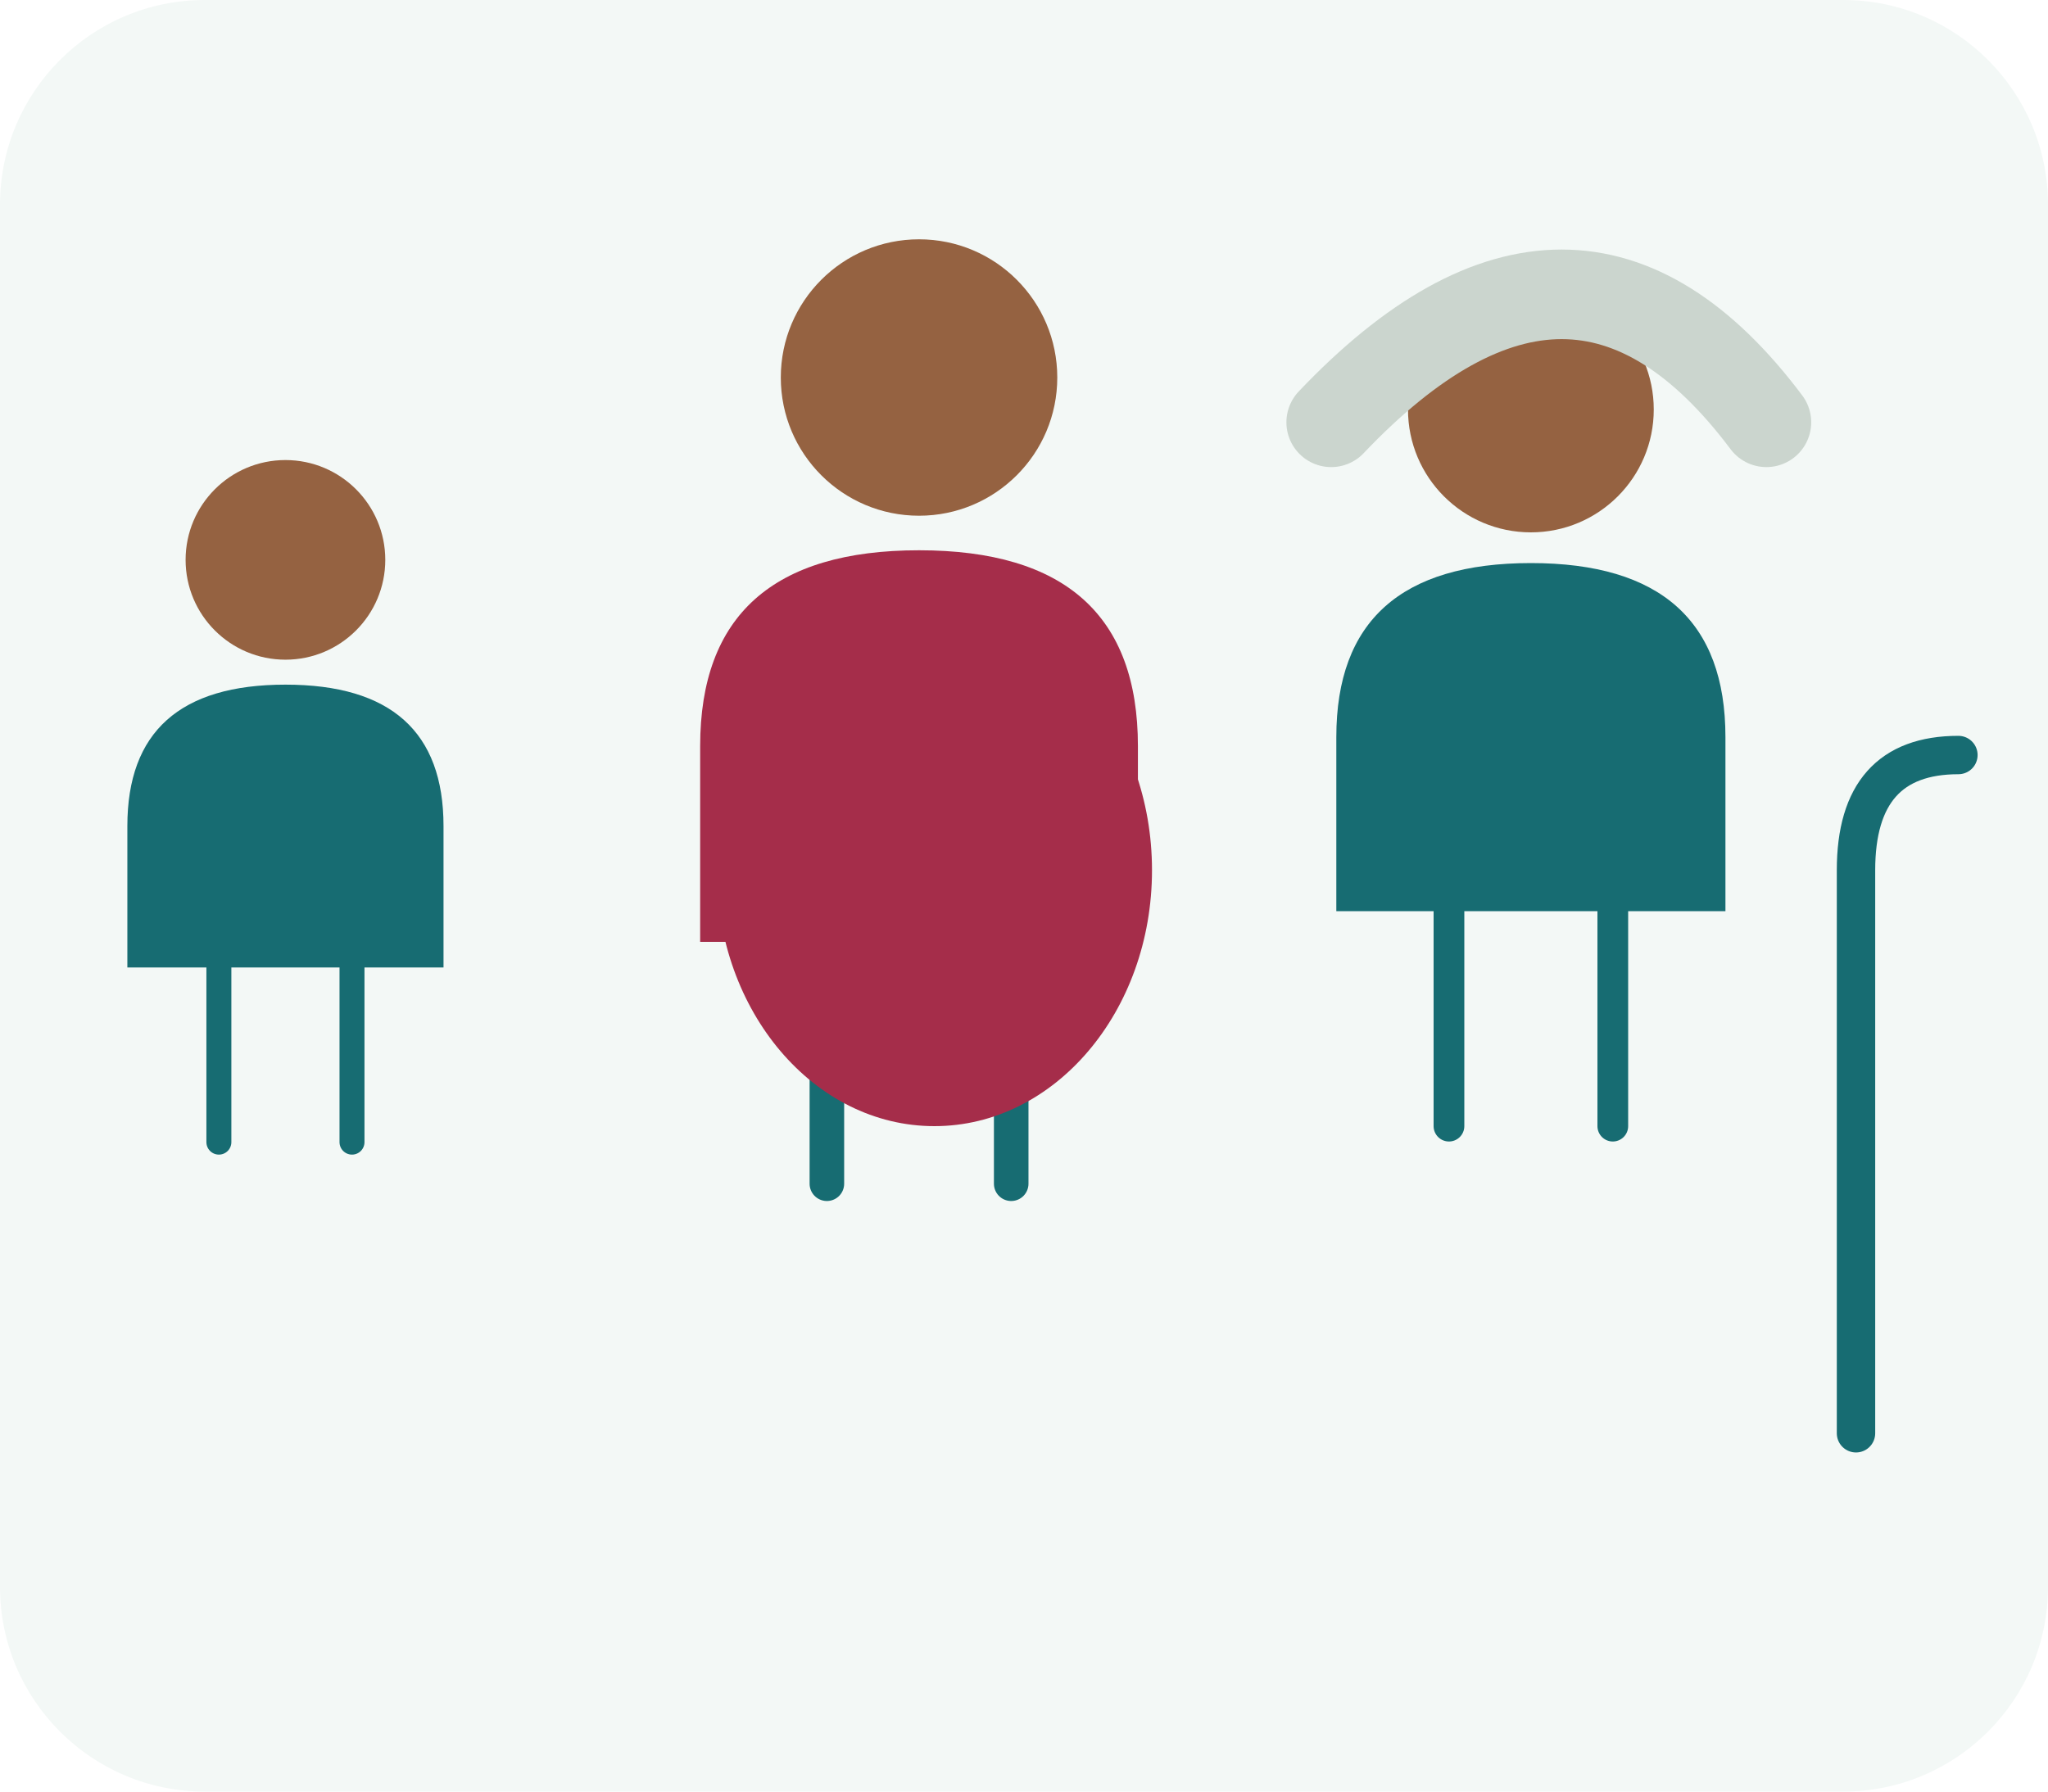
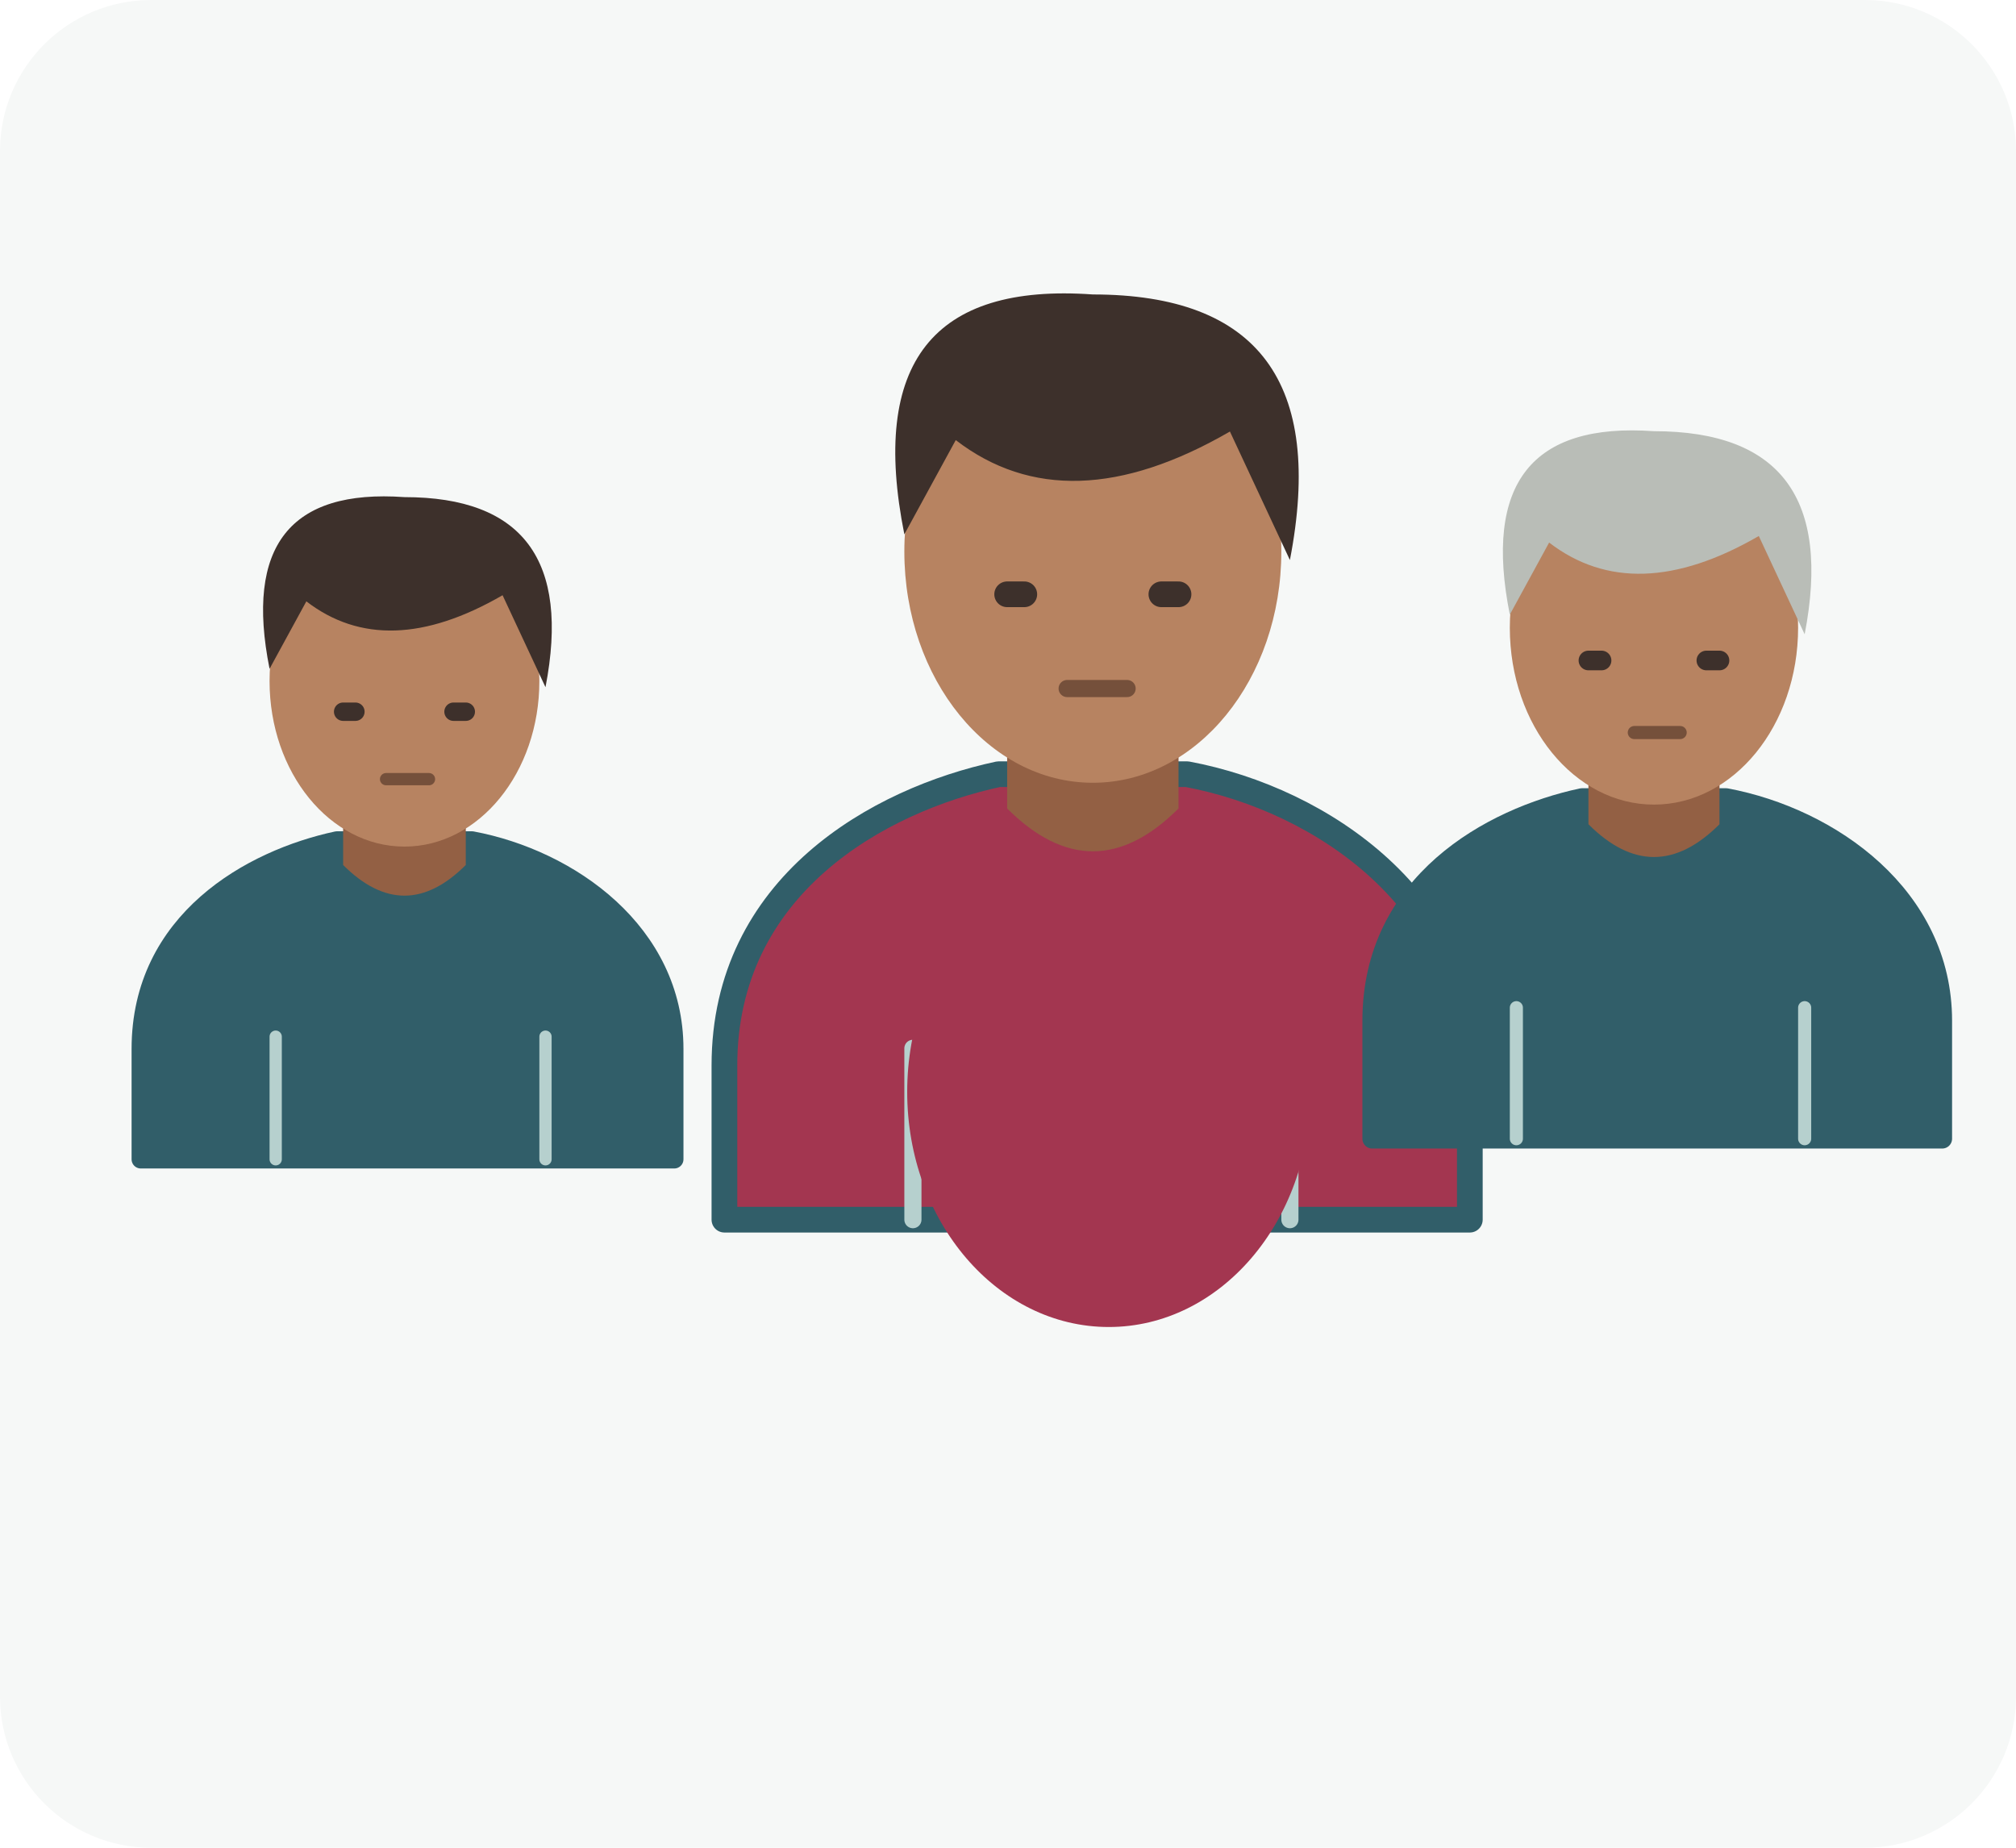
- <svg xmlns="http://www.w3.org/2000/svg" viewBox="0 0 160 140">
-   <rect width="160" height="140" rx="16" fill="#f3f8f6" />
-   <g stroke="#176c72" stroke-width="3" stroke-linecap="round" stroke-linejoin="round">
-     <g transform="translate(8 34) scale(0.65)">
-       <circle cx="22" cy="15" r="12" fill="#956241" stroke="none" />
-       <path d="M3 64V47Q3 30 22 30Q41 30 41 47V64" fill="#176c72" stroke="none" />
-       <path d="M14 64v21m16-21v21" fill="none" />
+ <svg xmlns="http://www.w3.org/2000/svg" viewBox="0 0 240 220">
+   <rect width="240" height="220" rx="18" fill="#f6f8f7" />
+   <g stroke="#315e69" stroke-width="3" stroke-linejoin="round" stroke-linecap="round">
+     <g transform="translate(8 57) scale(0.73)">
+       <path d="M12 111v-18c0-21 18-31 32-34h22c16 3 33 15 33 34v18Z" fill="#315e69" />
+       <path d="M45 48v15q10 10 20 0V48" fill="#936044" stroke="none" />
+       <ellipse cx="55" cy="33" rx="22" ry="27" fill="#b78361" stroke="none" />
+       <path d="M33 31Q27 1 55 3q29 0 23 31l-7-15q-19 11-32 1Z" fill="#3d302b" stroke="none" />
+       <path d="M45 38h2m16 0h2" stroke="#3d302b" stroke-width="3" />
+       <path d="M52 49h7" stroke="#75503b" stroke-width="2" />
+       <path d="M34 91v20m44-20v20" stroke="#b6d0ce" stroke-width="2" />
    </g>
-     <g transform="translate(52 16) scale(0.9)">
-       <circle cx="22" cy="15" r="12" fill="#956241" stroke="none" />
-       <path d="M3 64V47Q3 30 22 30Q41 30 41 47V64" fill="#a52d4a" stroke="none" />
-       <path d="M14 64v21m16-21v21" fill="none" />
+     <g transform="translate(74 32) scale(1.02)">
+       <path d="M12 111v-18c0-21 18-31 32-34h22c16 3 33 15 33 34v18Z" fill="#a33650" />
+       <path d="M45 48v15q10 10 20 0V48" fill="#936044" stroke="none" />
+       <ellipse cx="55" cy="33" rx="22" ry="27" fill="#b78361" stroke="none" />
+       <path d="M33 31Q27 1 55 3q29 0 23 31l-7-15q-19 11-32 1Z" fill="#3d302b" stroke="none" />
+       <path d="M45 38h2m16 0h2" stroke="#3d302b" stroke-width="3" />
+       <path d="M52 49h7" stroke="#75503b" stroke-width="2" />
+       <path d="M34 91v20m44-20v20" stroke="#b6d0ce" stroke-width="2" />
    </g>
-     <g transform="translate(102 20) scale(0.8)">
-       <circle cx="22" cy="15" r="12" fill="#956241" stroke="none" />
-       <path d="M3 64V47Q3 30 22 30Q41 30 41 47V64" fill="#176c72" stroke="none" />
-       <path d="M14 64v21m16-21v21" fill="none" />
+     <g transform="translate(154 49) scale(0.78)">
+       <path d="M12 111v-18c0-21 18-31 32-34h22c16 3 33 15 33 34v18Z" fill="#315e69" />
+       <path d="M45 48v15q10 10 20 0V48" fill="#936044" stroke="none" />
+       <ellipse cx="55" cy="33" rx="22" ry="27" fill="#b78361" stroke="none" />
+       <path d="M33 31Q27 1 55 3q29 0 23 31l-7-15q-19 11-32 1Z" fill="#b9bdb7" stroke="none" />
+       <path d="M45 38h2m16 0h2" stroke="#3d302b" stroke-width="3" />
+       <path d="M52 49h7" stroke="#75503b" stroke-width="2" />
+       <path d="M34 91v20m44-20v20" stroke="#b6d0ce" stroke-width="2" />
    </g>
-     <path d="M104 33q19-20 34 0" stroke="#cbd5ce" stroke-width="7" fill="none" />
-     <path d="M145 112V68q0-9 8-9" fill="none" />
-     <ellipse cx="73" cy="68" rx="17" ry="20" fill="#a52d4a" stroke="none" />
+     <ellipse cx="132" cy="130" rx="24" ry="28" fill="#a33650" stroke="none" />
  </g>
</svg>
